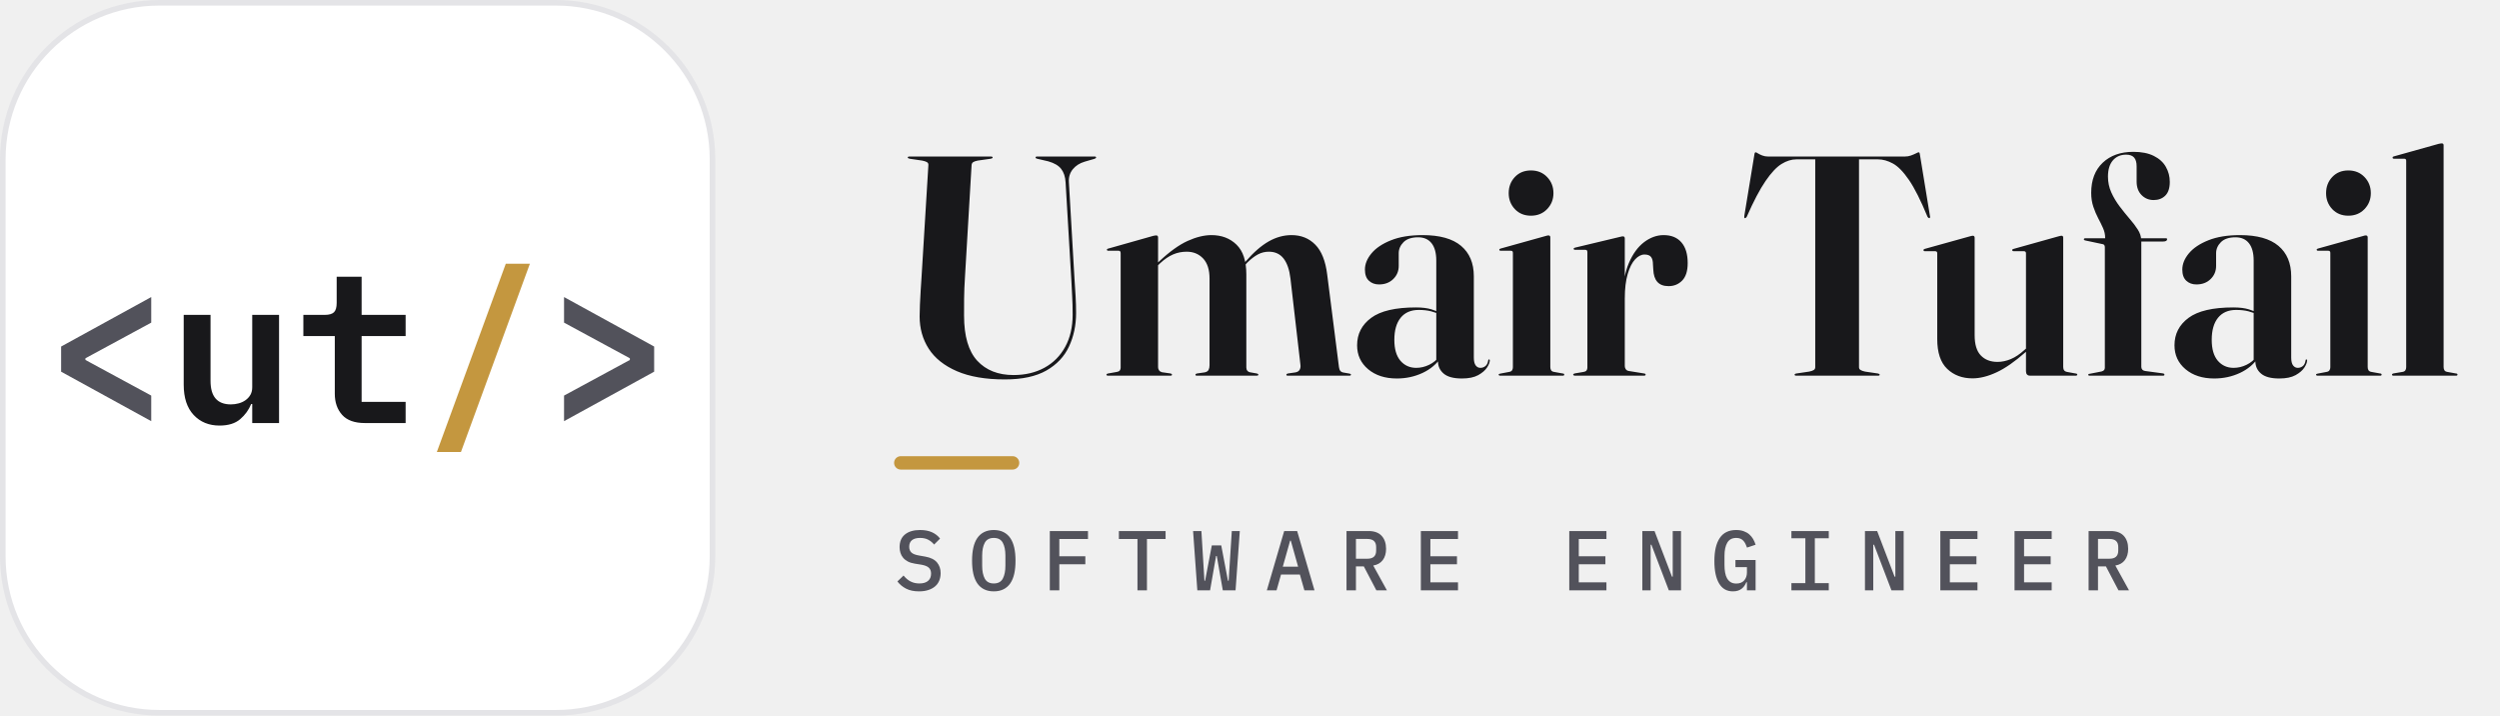
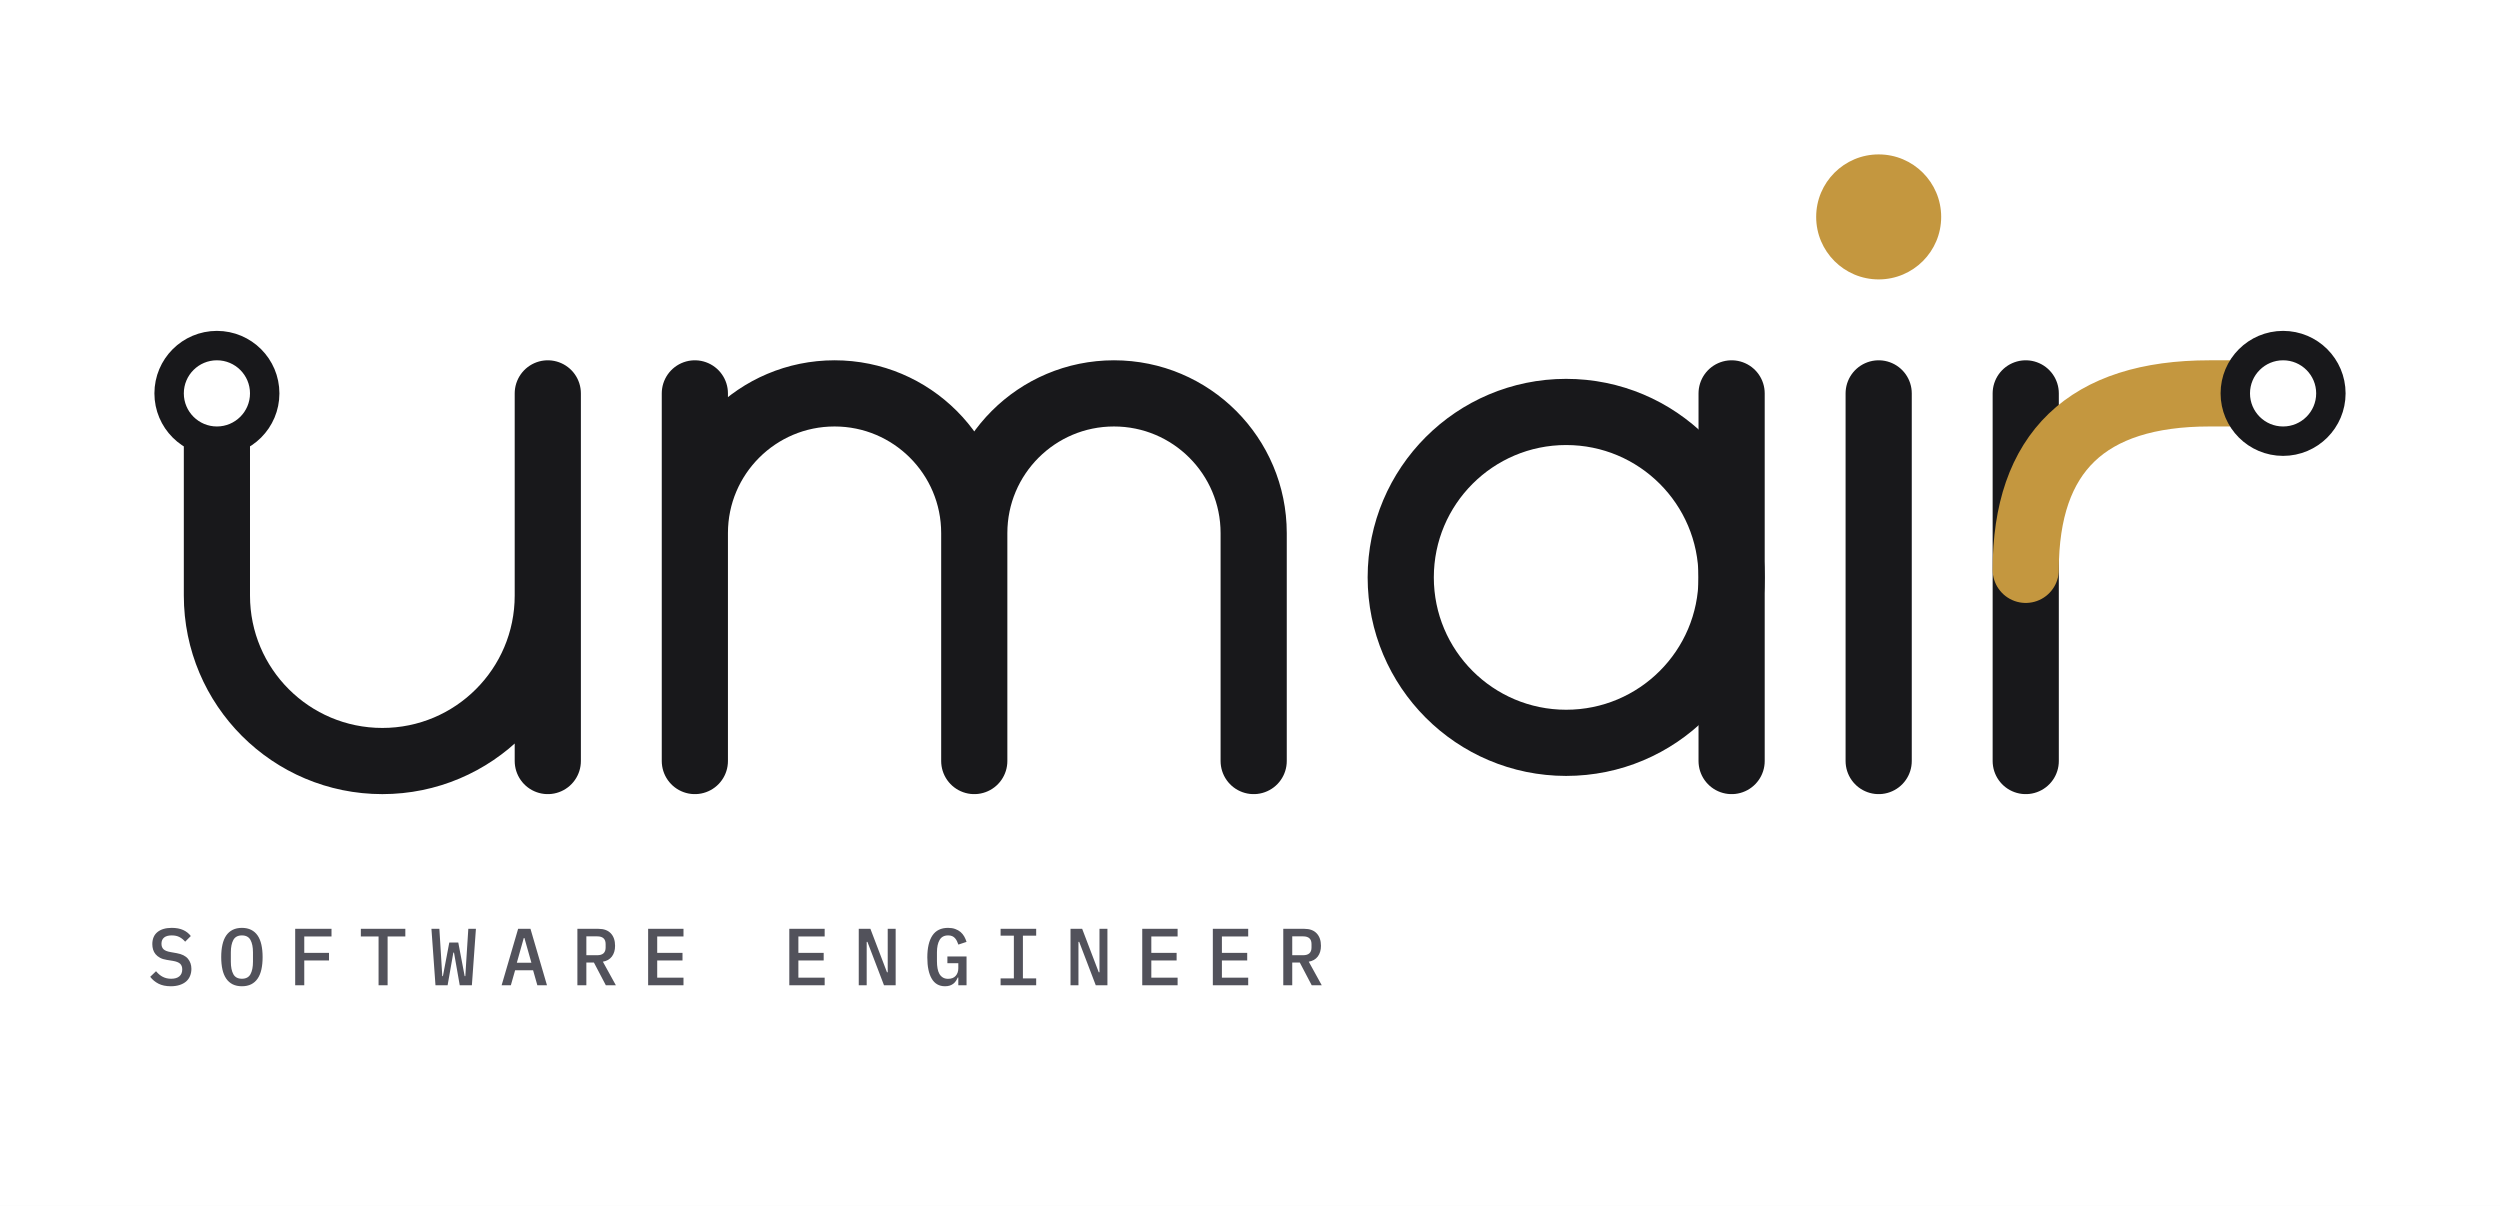
- <svg xmlns="http://www.w3.org/2000/svg" viewBox="0 0 559 160" width="559" height="160">
-   <g transform="scale(0.3125)">
-     <rect x="2" y="2" width="508" height="508" rx="112" fill="#ffffff" stroke="#e4e4e7" stroke-width="4" />
-     <g transform="translate(31 302.7)">
-       <path d="M77.25 -1.35L12.75 -36.75L12.75 -54.75L77.25 -90.15L77.25 -71.85L30.15 -46.35L30.15 -45.15L77.25 -19.65L77.25 -1.35" fill="#52525b" />
-       <path d="M149.55 0L149.55 -13.65L148.8 -13.65Q146.25 -7.35 140.93 -2.77Q135.6 1.8 126.15 1.8L126.15 1.8Q114.75 1.8 107.63 -5.77Q100.5 -13.35 100.5 -27.45L100.5 -27.45L100.5 -77.4L119.7 -77.4L119.7 -30.15Q119.7 -13.35 134.25 -13.35L134.25 -13.35Q137.1 -13.35 139.88 -14.1Q142.65 -14.85 144.82 -16.42Q147 -18 148.28 -20.25Q149.55 -22.5 149.55 -25.65L149.55 -25.65L149.55 -77.4L168.75 -77.4L168.75 0L149.55 0M259.35 0L230.25 0Q219.15 0 213.9 -5.85Q208.65 -11.7 208.65 -21L208.65 -21L208.65 -62.25L186.15 -62.25L186.15 -77.4L201.45 -77.4Q206.1 -77.4 208.05 -79.27Q210 -81.15 210 -85.95L210 -85.95L210 -104.7L227.85 -104.7L227.85 -77.4L259.35 -77.4L259.35 -62.25L227.85 -62.25L227.85 -15.15L259.35 -15.15L259.35 0" fill="#18181b" />
-       <path d="M298.95 20.7L281.7 20.7L331.05 -114L348.3 -114L298.95 20.7" fill="#c4973f" />
-       <path d="M372.75 -1.35L372.75 -19.65L419.85 -45.15L419.85 -46.35L372.75 -71.85L372.75 -90.15L437.25 -54.75L437.25 -36.75L372.75 -1.35" fill="#52525b" />
-     </g>
+ <svg xmlns="http://www.w3.org/2000/svg" viewBox="0 0 680 328" width="680" height="328">
+   <rect width="680" height="328" fill="#ffffff" />
+   <g transform="translate(59 207)">
+     <path class="ink-s" d="M0 -100V-45A45 45 0 0 0 90 -45M90 -100V0" stroke="#18181b" stroke-width="18" stroke-linecap="round" stroke-linejoin="round" fill="none" />
+     <circle class="ring" cx="0" cy="-100" r="13" fill="#ffffff" stroke="#18181b" stroke-width="8" />
+     <path class="ink-s" d="M130 0V-100M130 -62A38 38 0 0 1 206 -62V0M206 -62A38 38 0 0 1 282 -62V0" stroke="#18181b" stroke-width="18" stroke-linecap="round" stroke-linejoin="round" fill="none" />
+     <path class="ink-s" d="M412 -100V0" stroke="#18181b" stroke-width="18" stroke-linecap="round" stroke-linejoin="round" fill="none" />
+     <path class="ink-s" d="M412 -50A45 45 0 1 0 412 -49.9" stroke="#18181b" stroke-width="18" stroke-linecap="round" stroke-linejoin="round" fill="none" />
+     <path class="ink-s" d="M452 -100V0" stroke="#18181b" stroke-width="18" stroke-linecap="round" stroke-linejoin="round" fill="none" />
+     <circle class="head" cx="452" cy="-148" r="17" fill="#c4973f" />
+     <path class="ink-s" d="M492 0V-100" stroke="#18181b" stroke-width="18" stroke-linecap="round" stroke-linejoin="round" fill="none" />
+     <path class="gold-s branch" pathLength="1" d="M492 -52Q492 -100 542 -100H554" stroke="#c4973f" stroke-width="18" stroke-linecap="round" stroke-linejoin="round" fill="none" />
+     <circle class="ring" cx="562" cy="-100" r="13" fill="#ffffff" stroke="#18181b" stroke-width="8" />
  </g>
-   <path transform="translate(200 84)" d="M39.66 -21.17L39.66 -21.17L38.36 -43.22Q38.26 -45.08 37.38 -46.22Q36.51 -47.35 34.51 -47.92L34.51 -47.92L31.99 -48.51Q31.78 -48.58 31.71 -48.63Q31.64 -48.68 31.64 -48.79L31.64 -48.79Q31.64 -48.86 31.71 -48.93Q31.78 -49 31.92 -49L31.92 -49L44.91 -49Q45.05 -49 45.12 -48.93Q45.19 -48.86 45.19 -48.79L45.19 -48.79Q45.19 -48.68 45.08 -48.61Q44.98 -48.54 44.77 -48.47L44.77 -48.47L42.63 -47.85Q40.95 -47.35 39.97 -46.15Q38.99 -44.94 39.1 -43.26L39.1 -43.26L40.36 -21.52Q40.5 -19.64 40.6 -17.78Q40.71 -15.92 40.71 -14L40.71 -14Q40.71 -9.91 39.13 -6.53Q37.56 -3.15 34.06 -1.15Q30.56 0.84 24.78 0.84L24.78 0.84Q18.31 0.84 14.05 -1Q9.8 -2.84 7.75 -6.02Q5.71 -9.2 5.71 -13.26L5.71 -13.26Q5.71 -14.28 5.78 -15.89Q5.85 -17.5 5.95 -19.13Q6.06 -20.76 6.13 -21.91L6.13 -21.91L7.67 -47.11Q7.7 -47.53 7.35 -47.74Q7 -47.95 6.3 -48.09L6.3 -48.09L3.47 -48.51Q3.05 -48.61 3.05 -48.79L3.05 -48.79Q3.05 -48.86 3.13 -48.93Q3.22 -49 3.4 -49L3.4 -49L21.74 -49Q21.88 -49 21.96 -48.93Q22.05 -48.86 22.05 -48.79L22.05 -48.79Q22.05 -48.68 21.96 -48.63Q21.88 -48.58 21.63 -48.51L21.63 -48.51L18.69 -48.09Q17.99 -47.95 17.68 -47.74Q17.36 -47.53 17.33 -47.04L17.33 -47.04L15.86 -22.15Q15.68 -19.46 15.66 -17.2Q15.65 -14.95 15.65 -13.44L15.65 -13.44Q15.65 -6.55 18.6 -3.34Q21.56 -0.14 26.71 -0.14L26.71 -0.14Q30.63 -0.14 33.62 -1.77Q36.61 -3.4 38.27 -6.44Q39.94 -9.49 39.94 -13.65L39.94 -13.65Q39.94 -15.99 39.83 -17.82Q39.73 -19.64 39.66 -21.17M59.05 -30.91L59.05 -30.91L59.05 -1.89Q59.05 -1.5 59.27 -1.19Q59.5 -0.88 59.92 -0.77L59.92 -0.77L61.85 -0.49Q62.16 -0.42 62.16 -0.21L62.16 -0.21Q62.16 0 61.81 0L61.81 0L47.81 0Q47.67 0 47.58 -0.07Q47.5 -0.14 47.5 -0.21L47.5 -0.21Q47.5 -0.32 47.6 -0.38Q47.71 -0.46 47.88 -0.49L47.88 -0.49L49.84 -0.84Q50.3 -0.91 50.49 -1.17Q50.68 -1.43 50.68 -1.78L50.68 -1.78L50.68 -27.37Q50.68 -27.61 50.59 -27.77Q50.51 -27.93 50.23 -27.93L50.23 -27.93L47.85 -27.93Q47.74 -27.93 47.67 -28Q47.6 -28.07 47.6 -28.14L47.6 -28.14Q47.6 -28.24 47.67 -28.31Q47.74 -28.38 47.92 -28.42L47.92 -28.42L57.96 -31.26Q58.24 -31.33 58.38 -31.34Q58.52 -31.36 58.66 -31.36L58.66 -31.36Q58.87 -31.36 58.96 -31.22Q59.05 -31.08 59.05 -30.91M59.5 -25.13L58.35 -24.01L58 -24.33L59.22 -25.48Q62.76 -28.81 65.64 -30.12Q68.53 -31.43 70.98 -31.43L70.98 -31.43Q74.41 -31.43 76.6 -29.29Q78.79 -27.16 78.79 -22.65L78.79 -22.65L78.79 -1.82Q78.79 -1.37 79.03 -1.09Q79.28 -0.8 79.73 -0.74L79.73 -0.74L81.13 -0.49Q81.48 -0.42 81.48 -0.21L81.48 -0.21Q81.48 0 81.06 0L81.06 0L67.69 0Q67.41 0 67.41 -0.21L67.41 -0.21Q67.41 -0.42 67.76 -0.49L67.76 -0.49L69.48 -0.74Q70.14 -0.88 70.35 -1.3Q70.56 -1.71 70.56 -2.31L70.56 -2.31L70.56 -21.74Q70.56 -24.67 69.13 -26.2Q67.69 -27.72 65.45 -27.72L65.45 -27.72Q63.84 -27.72 62.41 -27.11Q60.97 -26.49 59.5 -25.13L59.5 -25.13M78.96 -25.24L77.91 -24.01L77.56 -24.33L78.68 -25.58Q81.34 -28.63 83.81 -30.03Q86.28 -31.43 88.9 -31.43L88.9 -31.43Q92.12 -31.43 94.22 -29.29Q96.32 -27.16 96.88 -22.61L96.88 -22.61L99.51 -1.93Q99.58 -1.37 99.82 -1.07Q100.07 -0.77 100.52 -0.7L100.52 -0.7L101.89 -0.46Q102.03 -0.42 102.11 -0.37Q102.2 -0.32 102.2 -0.21L102.2 -0.21Q102.2 -0.14 102.11 -0.07Q102.03 0 101.89 0L101.89 0L88.03 0Q87.75 0 87.75 -0.21L87.75 -0.21Q87.75 -0.42 88.1 -0.49L88.1 -0.49L89.81 -0.74Q90.48 -0.88 90.72 -1.33Q90.97 -1.78 90.9 -2.38L90.9 -2.38L88.66 -21.74Q88.31 -24.67 87.12 -26.2Q85.93 -27.72 83.83 -27.72L83.83 -27.72Q82.53 -27.72 81.38 -27.11Q80.22 -26.49 78.96 -25.24L78.96 -25.24M121.66 -3.26L121.66 -3.26L121.66 -3.57L121.28 -3.22L121.28 -25.76Q121.28 -28.28 120.23 -29.61Q119.18 -30.94 117.22 -30.94L117.22 -30.94Q115.05 -30.94 113.96 -29.86Q112.88 -28.77 112.88 -27.37L112.88 -27.37L112.88 -24.54Q112.88 -22.79 111.65 -21.6Q110.43 -20.4 108.47 -20.4L108.47 -20.4Q107.1 -20.4 106.21 -21.23Q105.32 -22.05 105.32 -23.73L105.32 -23.73Q105.32 -25.58 106.79 -27.35Q108.26 -29.12 111.14 -30.27Q114.03 -31.43 118.23 -31.43L118.23 -31.43Q123.97 -31.43 126.82 -29.03Q129.68 -26.63 129.68 -22.22L129.68 -22.22L129.68 -4.06Q129.68 -2.84 130.1 -2.29Q130.51 -1.75 131.15 -1.75L131.15 -1.75Q131.78 -1.75 132.26 -2.14Q132.76 -2.52 132.9 -3.43L132.9 -3.43Q132.9 -3.53 132.95 -3.59Q133 -3.64 133.07 -3.64L133.07 -3.64Q133.14 -3.64 133.19 -3.59Q133.25 -3.53 133.25 -3.43L133.25 -3.43Q133.25 -2.76 132.63 -1.82Q132.02 -0.88 130.66 -0.12Q129.29 0.63 127.02 0.63L127.02 0.63Q124.22 0.63 122.94 -0.46Q121.66 -1.54 121.66 -3.26M103.57 -6.79L103.57 -6.79Q103.57 -10.6 106.72 -12.93Q109.87 -15.26 116.73 -15.26L116.73 -15.26Q118.86 -15.26 120.24 -14.82Q121.63 -14.39 122.82 -13.75L122.82 -13.75L122.54 -13.51Q121.35 -14.07 120.12 -14.39Q118.9 -14.7 117.36 -14.7L117.36 -14.7Q114.73 -14.7 113.31 -12.95Q111.9 -11.2 111.9 -8.01L111.9 -8.01Q111.9 -4.94 113.26 -3.34Q114.63 -1.75 116.8 -1.75L116.8 -1.75Q118.27 -1.75 119.68 -2.43Q121.1 -3.11 122.05 -4.41L122.05 -4.41L122.43 -4.2Q120.89 -1.86 118.21 -0.61Q115.54 0.63 112.46 0.63L112.46 0.63Q108.5 0.63 106.03 -1.45Q103.57 -3.53 103.57 -6.79M146.79 -30.94L146.79 -30.94L146.79 -1.93Q146.79 -1.47 146.98 -1.19Q147.17 -0.91 147.63 -0.84L147.63 -0.84L149.56 -0.49Q149.76 -0.49 149.84 -0.4Q149.91 -0.32 149.91 -0.21L149.91 -0.21Q149.91 -0.14 149.84 -0.07Q149.76 0 149.63 0L149.63 0L135.52 0Q135.42 0 135.33 -0.07Q135.24 -0.14 135.24 -0.21L135.24 -0.21Q135.24 -0.32 135.31 -0.37Q135.38 -0.42 135.59 -0.46L135.59 -0.46L137.58 -0.84Q138.04 -0.91 138.23 -1.19Q138.42 -1.47 138.42 -1.89L138.42 -1.89L138.42 -27.47Q138.42 -27.68 138.32 -27.81Q138.22 -27.93 137.97 -27.93L137.97 -27.93L135.7 -27.93Q135.52 -27.93 135.45 -28Q135.38 -28.07 135.38 -28.18L135.38 -28.18Q135.38 -28.28 135.47 -28.33Q135.56 -28.38 135.66 -28.42L135.66 -28.42L145.7 -31.22Q146.02 -31.33 146.14 -31.34Q146.26 -31.36 146.41 -31.36L146.41 -31.36Q146.58 -31.36 146.69 -31.24Q146.79 -31.11 146.79 -30.94M142.45 -35.77L142.45 -35.77Q140.25 -35.77 138.86 -37.24Q137.48 -38.71 137.48 -40.81L137.48 -40.81Q137.48 -42.95 138.86 -44.42Q140.25 -45.89 142.45 -45.89L142.45 -45.89Q144.66 -45.89 146.07 -44.42Q147.49 -42.95 147.49 -40.81L147.49 -40.81Q147.49 -38.71 146.07 -37.24Q144.66 -35.77 142.45 -35.77M163.45 -17.26L163.03 -17.47Q163.03 -22.08 164.36 -25.18Q165.69 -28.28 167.77 -29.86Q169.86 -31.43 172.13 -31.43L172.13 -31.43Q174.72 -31.43 176.12 -29.8Q177.52 -28.18 177.52 -25.17L177.52 -25.17Q177.52 -22.54 176.3 -21.28Q175.07 -20.02 173.25 -20.02L173.25 -20.02Q171.57 -20.02 170.73 -20.97Q169.89 -21.91 169.82 -23.76L169.82 -23.76L169.75 -24.88Q169.75 -25.97 169.33 -26.53Q168.91 -27.09 167.86 -27.09L167.86 -27.09Q166.77 -27.09 165.76 -26.01Q164.74 -24.92 164.1 -22.73Q163.45 -20.54 163.45 -17.26L163.45 -17.26M163.45 -30.7L163.45 -30.7L163.45 -19.08L163.45 -2.14Q163.45 -1.75 163.68 -1.43Q163.9 -1.12 164.33 -1.05L164.33 -1.05L167.79 -0.49Q168 -0.46 168.05 -0.38Q168.11 -0.32 168.11 -0.21L168.11 -0.21Q168.11 -0.14 168.02 -0.07Q167.93 0 167.79 0L167.79 0L152.25 0Q152.11 0 152 -0.09Q151.9 -0.17 151.9 -0.25L151.9 -0.25Q151.9 -0.32 152.02 -0.4Q152.14 -0.49 152.35 -0.52L152.35 -0.52L154.24 -0.84Q154.7 -0.91 154.89 -1.17Q155.08 -1.43 155.08 -1.78L155.08 -1.78L155.08 -27.58Q155.08 -27.83 155 -27.98Q154.91 -28.14 154.63 -28.14L154.63 -28.14L152.25 -28.14Q152.18 -28.14 152.09 -28.21Q152 -28.28 152 -28.35L152 -28.35Q152 -28.45 152.09 -28.52Q152.18 -28.6 152.32 -28.63L152.32 -28.63L162.4 -31.04Q162.64 -31.11 162.78 -31.13Q162.92 -31.15 163.06 -31.15L163.06 -31.15Q163.27 -31.15 163.36 -31.01Q163.45 -30.87 163.45 -30.7M195.51 -49L195.51 -49L226.1 -49Q226.83 -49 227.46 -49.23Q228.09 -49.46 228.57 -49.7Q229.04 -49.95 229.18 -49.95L229.18 -49.95Q229.29 -49.95 229.36 -49.84Q229.43 -49.74 229.5 -49.21L229.5 -49.21L231.7 -35.77Q231.77 -35.53 231.74 -35.4Q231.7 -35.28 231.59 -35.21L231.59 -35.21Q231.49 -35.21 231.39 -35.28Q231.28 -35.35 231.18 -35.49L231.18 -35.49Q228.9 -41.02 227.01 -43.77Q225.12 -46.52 223.42 -47.44Q221.73 -48.37 220.05 -48.37L220.05 -48.37L215.84 -48.37L215.84 -1.89Q215.84 -1.47 216.2 -1.26Q216.55 -1.05 217.21 -0.91L217.21 -0.91L220.05 -0.49Q220.46 -0.42 220.46 -0.21L220.46 -0.21Q220.46 0 220.11 0L220.11 0L201.77 0Q201.6 0 201.51 -0.07Q201.43 -0.14 201.43 -0.21L201.43 -0.21Q201.43 -0.42 201.84 -0.49L201.84 -0.49L204.68 -0.91Q205.38 -1.05 205.71 -1.26Q206.05 -1.47 206.05 -1.89L206.05 -1.89L206.05 -48.37L201.84 -48.37Q200.2 -48.37 198.52 -47.34Q196.84 -46.31 194.93 -43.52Q193.02 -40.74 190.71 -35.49L190.71 -35.49Q190.61 -35.35 190.51 -35.28Q190.4 -35.21 190.3 -35.21L190.3 -35.21Q190.19 -35.28 190.17 -35.4Q190.15 -35.53 190.19 -35.77L190.19 -35.77L192.4 -49.21Q192.46 -49.74 192.55 -49.84Q192.64 -49.95 192.71 -49.95L192.71 -49.95Q192.85 -49.95 193.24 -49.7Q193.62 -49.46 194.21 -49.23Q194.81 -49 195.51 -49M253.19 -1.02L253.19 -1.02L253.19 -5.6L253.19 -5.81L253.19 -27.37Q253.19 -27.58 253.08 -27.7Q252.98 -27.83 252.7 -27.83L252.7 -27.83L250.43 -27.83Q250.28 -27.83 250.2 -27.9Q250.11 -27.97 250.11 -28.07L250.11 -28.07Q250.11 -28.21 250.2 -28.26Q250.28 -28.31 250.43 -28.35L250.43 -28.35L260.44 -31.15Q260.75 -31.22 260.89 -31.26Q261.03 -31.29 261.17 -31.29L261.17 -31.29Q261.34 -31.29 261.43 -31.17Q261.52 -31.04 261.52 -30.87L261.52 -30.87L261.52 -1.93Q261.52 -1.47 261.73 -1.19Q261.94 -0.91 262.36 -0.84L262.36 -0.84L264.28 -0.49Q264.5 -0.49 264.58 -0.4Q264.67 -0.32 264.67 -0.21L264.67 -0.21Q264.67 -0.14 264.58 -0.07Q264.5 0 264.35 0L264.35 0L254.1 0Q253.65 0 253.42 -0.26Q253.19 -0.52 253.19 -1.02M233.34 -8.19L233.34 -8.19L233.34 -27.37Q233.34 -27.58 233.24 -27.7Q233.13 -27.83 232.85 -27.83L232.85 -27.83L230.58 -27.83Q230.4 -27.83 230.33 -27.9Q230.27 -27.97 230.27 -28.07L230.27 -28.07Q230.27 -28.21 230.35 -28.26Q230.44 -28.31 230.55 -28.35L230.55 -28.35L240.62 -31.15Q240.94 -31.22 241.06 -31.26Q241.18 -31.29 241.33 -31.29L241.33 -31.29Q241.5 -31.29 241.6 -31.17Q241.71 -31.04 241.71 -30.87L241.71 -30.87L241.71 -9.03Q241.71 -5.95 243.09 -4.52Q244.47 -3.08 246.82 -3.08L246.82 -3.08Q248.29 -3.08 249.8 -3.71Q251.3 -4.34 252.8 -5.71L252.8 -5.71L254.03 -6.79L254.38 -6.44L253.12 -5.28Q249.48 -2.07 246.59 -0.74Q243.71 0.6 241.22 0.6L241.22 0.6Q237.79 0.6 235.57 -1.52Q233.34 -3.64 233.34 -8.19M278.99 -30L278.99 -1.96Q278.99 -1.61 279.2 -1.37Q279.4 -1.12 279.83 -1.05L279.83 -1.05L283.75 -0.52Q283.96 -0.49 284.06 -0.44Q284.16 -0.38 284.16 -0.21L284.16 -0.21Q284.16 0 283.85 0L283.85 0L267.33 0Q267.26 0 267.19 -0.05Q267.12 -0.11 267.12 -0.17L267.12 -0.17Q267.12 -0.28 267.19 -0.35Q267.26 -0.42 267.44 -0.42L267.44 -0.42L270.09 -0.94Q270.48 -1.05 270.65 -1.24Q270.83 -1.43 270.83 -1.75L270.83 -1.75L270.83 -28.74Q270.83 -28.98 270.72 -29.17Q270.62 -29.36 270.38 -29.4L270.38 -29.4L266.42 -30.24Q266.28 -30.27 266.21 -30.33Q266.14 -30.38 266.14 -30.49L266.14 -30.49Q266.14 -30.59 266.23 -30.66Q266.32 -30.73 266.42 -30.73L266.42 -30.73L271.32 -30.73L270.9 -30.42L270.9 -30.87Q270.9 -31.92 270.43 -32.99Q269.96 -34.05 269.34 -35.21Q268.73 -36.36 268.26 -37.76Q267.78 -39.17 267.78 -40.88L267.78 -40.88Q267.78 -45.18 270.36 -47.62Q272.93 -50.05 277.2 -50.05L277.2 -50.05Q279.96 -50.05 281.78 -49.14Q283.61 -48.23 284.48 -46.69Q285.36 -45.15 285.36 -43.33L285.36 -43.33Q285.36 -41.26 284.36 -40.27Q283.36 -39.27 281.75 -39.27L281.75 -39.27Q280.14 -39.27 279.04 -40.39Q277.94 -41.51 277.94 -43.4L277.94 -43.4L277.94 -46.83Q277.94 -48.13 277.38 -48.77Q276.82 -49.42 275.59 -49.42L275.59 -49.42Q273.74 -49.42 272.63 -48.14Q271.53 -46.86 271.53 -44.52L271.53 -44.52Q271.53 -42.63 272.28 -40.97Q273.03 -39.31 274.14 -37.85Q275.24 -36.4 276.34 -35.12Q277.45 -33.85 278.2 -32.67Q278.95 -31.5 278.95 -30.38L278.95 -30.38L278.95 -29.96L278.53 -30.73L284.41 -30.73Q284.62 -30.73 284.69 -30.68Q284.76 -30.63 284.76 -30.49L284.76 -30.49Q284.76 -30.27 284.53 -30.13Q284.31 -30 283.89 -30L283.89 -30L278.99 -30M304.5 -3.26L304.5 -3.26L304.5 -3.57L304.12 -3.22L304.12 -25.76Q304.12 -28.28 303.07 -29.61Q302.02 -30.94 300.06 -30.94L300.06 -30.94Q297.89 -30.94 296.8 -29.86Q295.72 -28.77 295.72 -27.37L295.72 -27.37L295.72 -24.54Q295.72 -22.79 294.49 -21.6Q293.27 -20.4 291.31 -20.4L291.31 -20.4Q289.94 -20.4 289.05 -21.23Q288.16 -22.05 288.16 -23.73L288.16 -23.73Q288.16 -25.58 289.63 -27.35Q291.1 -29.12 293.98 -30.27Q296.87 -31.43 301.07 -31.43L301.07 -31.43Q306.81 -31.43 309.66 -29.03Q312.52 -26.63 312.52 -22.22L312.52 -22.22L312.52 -4.06Q312.52 -2.84 312.94 -2.29Q313.36 -1.75 313.99 -1.75L313.99 -1.75Q314.62 -1.75 315.11 -2.14Q315.6 -2.52 315.74 -3.43L315.74 -3.43Q315.74 -3.53 315.79 -3.59Q315.84 -3.64 315.91 -3.64L315.91 -3.64Q315.98 -3.64 316.03 -3.59Q316.08 -3.53 316.08 -3.43L316.08 -3.43Q316.08 -2.76 315.47 -1.82Q314.86 -0.88 313.5 -0.12Q312.13 0.63 309.86 0.63L309.86 0.63Q307.06 0.63 305.78 -0.46Q304.5 -1.54 304.5 -3.26M286.41 -6.79L286.41 -6.79Q286.41 -10.6 289.56 -12.93Q292.71 -15.26 299.57 -15.26L299.57 -15.26Q301.7 -15.26 303.08 -14.82Q304.47 -14.39 305.66 -13.75L305.66 -13.75L305.38 -13.51Q304.19 -14.07 302.96 -14.39Q301.74 -14.7 300.2 -14.7L300.2 -14.7Q297.57 -14.7 296.15 -12.95Q294.74 -11.2 294.74 -8.01L294.74 -8.01Q294.74 -4.94 296.1 -3.34Q297.47 -1.75 299.64 -1.75L299.64 -1.75Q301.11 -1.75 302.52 -2.43Q303.94 -3.11 304.89 -4.41L304.89 -4.41L305.27 -4.2Q303.73 -1.86 301.05 -0.61Q298.38 0.63 295.3 0.63L295.3 0.63Q291.34 0.63 288.87 -1.45Q286.41 -3.53 286.41 -6.79M329.63 -30.94L329.63 -30.94L329.63 -1.93Q329.63 -1.47 329.82 -1.19Q330.02 -0.91 330.47 -0.84L330.47 -0.84L332.4 -0.49Q332.61 -0.49 332.68 -0.4Q332.75 -0.32 332.75 -0.21L332.75 -0.21Q332.75 -0.14 332.68 -0.07Q332.61 0 332.47 0L332.47 0L318.36 0Q318.26 0 318.17 -0.07Q318.08 -0.14 318.08 -0.21L318.08 -0.21Q318.08 -0.32 318.15 -0.37Q318.22 -0.42 318.43 -0.46L318.43 -0.46L320.43 -0.84Q320.88 -0.91 321.07 -1.19Q321.27 -1.47 321.27 -1.89L321.27 -1.89L321.27 -27.47Q321.27 -27.68 321.16 -27.81Q321.06 -27.93 320.81 -27.93L320.81 -27.93L318.54 -27.93Q318.36 -27.93 318.29 -28Q318.22 -28.07 318.22 -28.18L318.22 -28.18Q318.22 -28.28 318.31 -28.33Q318.4 -28.38 318.5 -28.42L318.5 -28.42L328.55 -31.22Q328.86 -31.33 328.98 -31.34Q329.11 -31.36 329.25 -31.36L329.25 -31.36Q329.42 -31.36 329.53 -31.24Q329.63 -31.11 329.63 -30.94M325.29 -35.77L325.29 -35.77Q323.09 -35.77 321.7 -37.24Q320.32 -38.71 320.32 -40.81L320.32 -40.81Q320.32 -42.95 321.7 -44.42Q323.09 -45.89 325.29 -45.89L325.29 -45.89Q327.5 -45.89 328.91 -44.42Q330.33 -42.95 330.33 -40.81L330.33 -40.81Q330.33 -38.71 328.91 -37.24Q327.5 -35.77 325.29 -35.77M346.61 -51.56L346.61 -51.56L346.61 -1.93Q346.61 -1.47 346.8 -1.19Q346.99 -0.91 347.45 -0.84L347.45 -0.84L349.37 -0.49Q349.58 -0.49 349.65 -0.4Q349.72 -0.32 349.72 -0.21L349.72 -0.21Q349.72 -0.14 349.65 -0.07Q349.58 0 349.44 0L349.44 0L335.34 0Q335.23 0 335.14 -0.07Q335.06 -0.14 335.06 -0.21L335.06 -0.21Q335.06 -0.32 335.16 -0.4Q335.27 -0.49 335.51 -0.52L335.51 -0.52L337.4 -0.84Q337.86 -0.91 338.05 -1.19Q338.24 -1.47 338.24 -1.89L338.24 -1.89L338.24 -48.06Q338.24 -48.27 338.14 -48.39Q338.03 -48.51 337.79 -48.51L337.79 -48.51L335.51 -48.51Q335.34 -48.51 335.27 -48.58Q335.2 -48.65 335.2 -48.75L335.2 -48.75Q335.2 -48.89 335.28 -48.95Q335.37 -49 335.48 -49.03L335.48 -49.03L345.52 -51.84Q345.84 -51.91 345.96 -51.92Q346.08 -51.94 346.22 -51.94L346.22 -51.94Q346.4 -51.94 346.5 -51.84Q346.61 -51.73 346.61 -51.56" fill="#18181b" />
-   <rect x="200" y="102" width="28" height="3" rx="1.5" fill="#c4973f" />
-   <path transform="translate(200 132)" d="M5.59 0.23L5.59 0.23Q3.86 0.23 2.68 -0.38Q1.5 -0.99 0.74 -1.99L0.74 -1.99L2.11 -3.31Q2.87 -2.39 3.72 -1.97Q4.58 -1.54 5.66 -1.54L5.66 -1.54Q6.92 -1.54 7.59 -2.11Q8.27 -2.68 8.27 -3.74L8.27 -3.74Q8.27 -4.6 7.77 -5.06Q7.28 -5.53 6.08 -5.74L6.08 -5.74L4.64 -5.97Q3.69 -6.12 3.04 -6.47Q2.39 -6.82 2 -7.31Q1.6 -7.79 1.42 -8.39Q1.23 -8.99 1.23 -9.65L1.23 -9.65Q1.23 -11.53 2.45 -12.51Q3.67 -13.49 5.8 -13.49L5.8 -13.49Q7.37 -13.49 8.48 -12.99Q9.6 -12.48 10.28 -11.57L10.28 -11.57L8.95 -10.24Q8.4 -10.91 7.65 -11.31Q6.9 -11.72 5.8 -11.72L5.8 -11.72Q4.62 -11.72 4 -11.22Q3.38 -10.72 3.38 -9.75L3.38 -9.75Q3.38 -8.93 3.87 -8.46Q4.35 -8 5.59 -7.79L5.59 -7.79L6.99 -7.54Q8.78 -7.22 9.6 -6.24Q10.41 -5.26 10.41 -3.86L10.41 -3.86Q10.41 -2.94 10.1 -2.18Q9.79 -1.42 9.17 -0.89Q8.55 -0.36 7.65 -0.07Q6.75 0.23 5.59 0.23 M22.3 0.23L22.3 0.23Q21.05 0.23 20.12 -0.24Q19.2 -0.7 18.6 -1.58Q18.01 -2.45 17.72 -3.72Q17.44 -5 17.44 -6.63L17.44 -6.63Q17.44 -8.25 17.72 -9.53Q18.01 -10.81 18.6 -11.68Q19.2 -12.56 20.12 -13.02Q21.05 -13.49 22.3 -13.49L22.3 -13.49Q23.55 -13.49 24.48 -13.02Q25.4 -12.56 26 -11.68Q26.59 -10.81 26.88 -9.53Q27.16 -8.25 27.16 -6.63L27.16 -6.63Q27.16 -5 26.88 -3.72Q26.59 -2.45 26 -1.58Q25.4 -0.7 24.48 -0.24Q23.55 0.23 22.3 0.23M22.3 -1.54L22.3 -1.54Q23.73 -1.54 24.31 -2.61Q24.9 -3.69 24.9 -5.53L24.9 -5.53L24.9 -7.75Q24.9 -9.58 24.31 -10.65Q23.73 -11.72 22.3 -11.72L22.3 -11.72Q20.88 -11.72 20.29 -10.65Q19.7 -9.58 19.7 -7.75L19.7 -7.75L19.7 -5.51Q19.7 -3.69 20.29 -2.61Q20.88 -1.54 22.3 -1.54 M36.96 0L34.83 0L34.83 -13.26L43.37 -13.26L43.37 -11.48L36.96 -11.48L36.96 -7.62L42.78 -7.62L42.78 -5.83L36.96 -5.83L36.96 0 M60.73 -11.48L56.56 -11.48L56.56 0L54.44 0L54.44 -11.48L50.28 -11.48L50.28 -13.26L60.73 -13.26L60.73 -11.48 M70.68 0L67.83 0L66.88 -13.26L68.74 -13.26L69.21 -5.55L69.42 -2.15L69.57 -2.15L71.07 -10.05L73.18 -10.05L74.68 -2.15L74.84 -2.15L75.05 -5.55L75.54 -13.26L77.33 -13.26L76.38 0L73.53 0L72.18 -7.68L72.02 -7.68L70.68 0 M94.04 0L91.78 0L90.77 -3.53L86.55 -3.53L85.55 0L83.38 0L87.26 -13.26L90.16 -13.26L94.04 0M90.37 -5.3L88.74 -11.11L88.59 -11.11L86.95 -5.3L90.37 -5.3 M103.31 -5.36L103.31 0L101.2 0L101.2 -13.26L106.16 -13.26Q108.06 -13.26 109.05 -12.2Q110.05 -11.13 110.05 -9.27L110.05 -9.27Q110.05 -7.75 109.31 -6.76Q108.57 -5.78 107.18 -5.55L107.18 -5.55L110.24 0L107.88 0L105.07 -5.36L103.31 -5.36M103.31 -7.07L105.85 -7.07Q107.83 -7.07 107.83 -8.87L107.83 -8.87L107.83 -9.69Q107.83 -11.49 105.85 -11.49L105.85 -11.49L103.31 -11.49L103.31 -7.07 M126.14 0L117.83 0L117.83 -13.26L126.14 -13.26L126.14 -11.48L119.96 -11.48L119.96 -7.62L125.91 -7.62L125.91 -5.83L119.96 -5.83L119.96 -1.79L126.14 -1.79L126.14 0  M159.34 0L151.03 0L151.03 -13.26L159.34 -13.26L159.34 -11.48L153.16 -11.48L153.16 -7.62L159.11 -7.62L159.11 -5.83L153.16 -5.83L153.16 -1.79L159.34 -1.79L159.34 0 M173.3 0L169.4 -10.2L169.23 -10.2L169.23 0L167.37 0L167.37 -13.26L170.1 -13.26L174 -3.06L174.17 -3.06L174.17 -13.26L176.03 -13.26L176.03 0L173.3 0 M190.77 0L190.77 -1.82L190.64 -1.82Q190.47 -1.42 190.23 -1.05Q189.99 -0.68 189.64 -0.4Q189.29 -0.11 188.79 0.06Q188.3 0.23 187.65 0.23L187.65 0.23Q185.58 0.23 184.54 -1.54Q183.49 -3.31 183.49 -6.54L183.49 -6.54Q183.49 -9.92 184.69 -11.7Q185.89 -13.49 188.36 -13.49L188.36 -13.49Q189.33 -13.49 190.06 -13.22Q190.79 -12.96 191.3 -12.51Q191.81 -12.06 192.16 -11.47Q192.5 -10.87 192.71 -10.2L192.71 -10.2L190.79 -9.56Q190.64 -9.99 190.45 -10.38Q190.26 -10.77 189.98 -11.08Q189.71 -11.38 189.32 -11.55Q188.93 -11.72 188.38 -11.72L188.38 -11.72Q186.99 -11.72 186.37 -10.65Q185.75 -9.58 185.75 -7.75L185.75 -7.75L185.75 -5.64Q185.75 -4.73 185.89 -3.97Q186.02 -3.21 186.33 -2.67Q186.65 -2.13 187.15 -1.82Q187.65 -1.52 188.38 -1.52L188.38 -1.52Q189.53 -1.52 190.15 -2.21Q190.77 -2.91 190.77 -3.99L190.77 -3.99L190.77 -5.19L188.2 -5.19L188.2 -6.78L192.71 -6.78L192.71 0L190.77 0 M209.08 0L200.72 0L200.72 -1.61L203.84 -1.61L203.84 -11.65L200.72 -11.65L200.72 -13.26L209.08 -13.26L209.08 -11.65L205.96 -11.65L205.96 -1.61L209.08 -1.61L209.08 0 M223.1 0L219.2 -10.2L219.03 -10.2L219.03 0L217.17 0L217.17 -13.26L219.9 -13.26L223.8 -3.06L223.97 -3.06L223.97 -13.26L225.83 -13.26L225.83 0L223.1 0 M242.34 0L234.03 0L234.03 -13.26L242.34 -13.26L242.34 -11.48L236.16 -11.48L236.16 -7.62L242.11 -7.62L242.11 -5.83L236.16 -5.83L236.16 -1.79L242.34 -1.79L242.34 0 M258.94 0L250.63 0L250.63 -13.26L258.94 -13.26L258.94 -11.48L252.76 -11.48L252.76 -7.62L258.71 -7.62L258.71 -5.83L252.76 -5.83L252.76 -1.79L258.94 -1.79L258.94 0 M269.3 -5.36L269.3 0L267.2 0L267.2 -13.26L272.15 -13.26Q274.05 -13.26 275.05 -12.2Q276.05 -11.13 276.05 -9.27L276.05 -9.27Q276.05 -7.75 275.31 -6.76Q274.57 -5.78 273.18 -5.55L273.18 -5.55L276.24 0L273.88 0L271.07 -5.36L269.3 -5.36M269.3 -7.07L271.85 -7.07Q273.83 -7.07 273.83 -8.87L273.83 -8.87L273.83 -9.69Q273.83 -11.49 271.85 -11.49L271.85 -11.49L269.3 -11.49L269.3 -7.07" fill="#52525b" />
+   <path transform="translate(40 268)" d="M6.47 0.26L6.47 0.26Q4.47 0.26 3.1 -0.44Q1.74 -1.14 0.86 -2.31L0.86 -2.31L2.44 -3.83Q3.32 -2.77 4.31 -2.28Q5.3 -1.78 6.56 -1.78L6.56 -1.78Q8.01 -1.78 8.79 -2.44Q9.57 -3.1 9.57 -4.33L9.57 -4.33Q9.57 -5.32 9 -5.86Q8.43 -6.4 7.04 -6.64L7.04 -6.64L5.37 -6.91Q4.27 -7.08 3.52 -7.49Q2.77 -7.9 2.31 -8.46Q1.85 -9.02 1.64 -9.71Q1.43 -10.41 1.43 -11.18L1.43 -11.18Q1.43 -13.35 2.84 -14.49Q4.25 -15.62 6.71 -15.62L6.71 -15.62Q8.54 -15.62 9.82 -15.04Q11.11 -14.45 11.9 -13.4L11.9 -13.4L10.36 -11.86Q9.72 -12.63 8.85 -13.1Q7.99 -13.57 6.71 -13.57L6.71 -13.57Q5.35 -13.57 4.63 -12.99Q3.92 -12.41 3.92 -11.29L3.92 -11.29Q3.92 -10.34 4.48 -9.8Q5.04 -9.26 6.47 -9.02L6.47 -9.02L8.1 -8.73Q10.16 -8.36 11.11 -7.23Q12.06 -6.09 12.06 -4.47L12.06 -4.47Q12.06 -3.41 11.69 -2.53Q11.33 -1.65 10.62 -1.03Q9.9 -0.42 8.85 -0.08Q7.81 0.26 6.47 0.26 M25.8 0.26L25.8 0.26Q24.35 0.26 23.28 -0.27Q22.21 -0.81 21.52 -1.83Q20.83 -2.84 20.5 -4.31Q20.17 -5.79 20.17 -7.68L20.17 -7.68Q20.17 -9.55 20.5 -11.03Q20.83 -12.52 21.52 -13.53Q22.21 -14.54 23.28 -15.08Q24.35 -15.62 25.8 -15.62L25.8 -15.62Q27.25 -15.62 28.32 -15.08Q29.39 -14.54 30.08 -13.53Q30.77 -12.52 31.1 -11.03Q31.43 -9.55 31.43 -7.68L31.43 -7.68Q31.43 -5.79 31.1 -4.31Q30.77 -2.84 30.08 -1.83Q29.39 -0.81 28.32 -0.27Q27.25 0.26 25.8 0.26M25.8 -1.78L25.8 -1.78Q27.45 -1.78 28.13 -3.02Q28.81 -4.27 28.81 -6.4L28.81 -6.4L28.81 -8.98Q28.81 -11.09 28.13 -12.33Q27.45 -13.57 25.8 -13.57L25.8 -13.57Q24.15 -13.57 23.47 -12.33Q22.79 -11.09 22.79 -8.98L22.79 -8.98L22.79 -6.38Q22.79 -4.27 23.47 -3.02Q24.15 -1.78 25.8 -1.78 M42.76 0L40.29 0L40.29 -15.36L50.17 -15.36L50.17 -13.29L42.76 -13.29L42.76 -8.82L49.49 -8.82L49.49 -6.75L42.76 -6.75L42.76 0 M70.25 -13.29L65.43 -13.29L65.43 0L62.97 0L62.97 -13.29L58.15 -13.29L58.15 -15.36L70.25 -15.36L70.25 -13.29 M81.75 0L78.45 0L77.35 -15.36L79.51 -15.36L80.06 -6.42L80.3 -2.49L80.47 -2.49L82.21 -11.64L84.65 -11.64L86.39 -2.49L86.57 -2.49L86.81 -6.42L87.38 -15.36L89.45 -15.36L88.35 0L85.05 0L83.49 -8.89L83.31 -8.89L81.75 0 M108.78 0L106.16 0L105 -4.09L100.11 -4.09L98.95 0L96.44 0L100.93 -15.36L104.29 -15.36L108.78 0M104.54 -6.14L102.64 -12.87L102.47 -12.87L100.58 -6.14L104.54 -6.14 M119.49 -6.2L119.49 0L117.05 0L117.05 -15.36L122.79 -15.36Q124.99 -15.36 126.15 -14.12Q127.3 -12.89 127.3 -10.74L127.3 -10.74Q127.3 -8.98 126.44 -7.83Q125.58 -6.69 123.98 -6.42L123.98 -6.42L127.52 0L124.79 0L121.54 -6.2L119.49 -6.2M119.49 -8.18L122.44 -8.18Q124.73 -8.18 124.73 -10.27L124.73 -10.27L124.73 -11.22Q124.73 -13.31 122.44 -13.31L122.44 -13.31L119.49 -13.31L119.49 -8.18 M145.91 0L136.29 0L136.29 -15.36L145.91 -15.36L145.91 -13.29L138.76 -13.29L138.76 -8.82L145.64 -8.82L145.64 -6.75L138.76 -6.75L138.76 -2.07L145.91 -2.07L145.91 0  M184.31 0L174.69 0L174.69 -15.36L184.31 -15.36L184.31 -13.29L177.16 -13.29L177.16 -8.82L184.04 -8.82L184.04 -6.75L177.16 -6.75L177.16 -2.07L184.31 -2.07L184.31 0 M200.45 0L195.94 -11.81L195.74 -11.81L195.74 0L193.58 0L193.58 -15.36L196.75 -15.36L201.26 -3.54L201.46 -3.54L201.46 -15.36L203.62 -15.36L203.62 0L200.45 0 M220.66 0L220.66 -2.11L220.51 -2.11Q220.31 -1.65 220.03 -1.22Q219.76 -0.79 219.35 -0.46Q218.94 -0.13 218.37 0.07Q217.8 0.26 217.05 0.26L217.05 0.26Q214.65 0.26 213.44 -1.78Q212.23 -3.83 212.23 -7.57L212.23 -7.57Q212.23 -11.48 213.62 -13.55Q215.01 -15.62 217.87 -15.62L217.87 -15.62Q218.99 -15.62 219.83 -15.31Q220.68 -15 221.28 -14.49Q221.87 -13.97 222.27 -13.28Q222.66 -12.58 222.9 -11.81L222.9 -11.81L220.68 -11.07Q220.51 -11.57 220.29 -12.02Q220.07 -12.47 219.75 -12.83Q219.43 -13.18 218.98 -13.38Q218.53 -13.57 217.89 -13.57L217.89 -13.57Q216.28 -13.57 215.57 -12.33Q214.85 -11.09 214.85 -8.98L214.85 -8.98L214.85 -6.53Q214.85 -5.48 215.01 -4.6Q215.16 -3.72 215.52 -3.09Q215.89 -2.46 216.47 -2.11Q217.05 -1.76 217.89 -1.76L217.89 -1.76Q219.23 -1.76 219.94 -2.56Q220.66 -3.37 220.66 -4.62L220.66 -4.62L220.66 -6.01L217.69 -6.01L217.69 -7.85L222.9 -7.85L222.9 0L220.66 0 M241.84 0L232.16 0L232.16 -1.87L235.77 -1.87L235.77 -13.49L232.16 -13.49L232.16 -15.36L241.84 -15.36L241.84 -13.49L238.23 -13.49L238.23 -1.87L241.84 -1.87L241.84 0 M258.05 0L253.54 -11.81L253.34 -11.81L253.34 0L251.18 0L251.18 -15.36L254.35 -15.36L258.86 -3.54L259.06 -3.54L259.06 -15.36L261.22 -15.36L261.22 0L258.05 0 M280.31 0L270.69 0L270.69 -15.36L280.31 -15.36L280.31 -13.29L273.16 -13.29L273.16 -8.82L280.04 -8.82L280.04 -6.75L273.16 -6.75L273.16 -2.07L280.31 -2.07L280.31 0 M299.51 0L289.89 0L289.89 -15.36L299.51 -15.36L299.51 -13.29L292.36 -13.29L292.36 -8.82L299.24 -8.82L299.24 -6.75L292.36 -6.75L292.36 -2.07L299.51 -2.07L299.51 0 M311.49 -6.2L311.49 0L309.05 0L309.05 -15.36L314.79 -15.36Q316.99 -15.36 318.14 -14.12Q319.3 -12.89 319.3 -10.74L319.3 -10.74Q319.3 -8.98 318.44 -7.83Q317.58 -6.69 315.98 -6.42L315.98 -6.42L319.52 0L316.79 0L313.54 -6.2L311.49 -6.2M311.49 -8.18L314.44 -8.18Q316.73 -8.18 316.73 -10.27L316.73 -10.27L316.73 -11.22Q316.73 -13.31 314.44 -13.31L314.44 -13.31L311.49 -13.31L311.49 -8.18" fill="#52525b" />
</svg>
